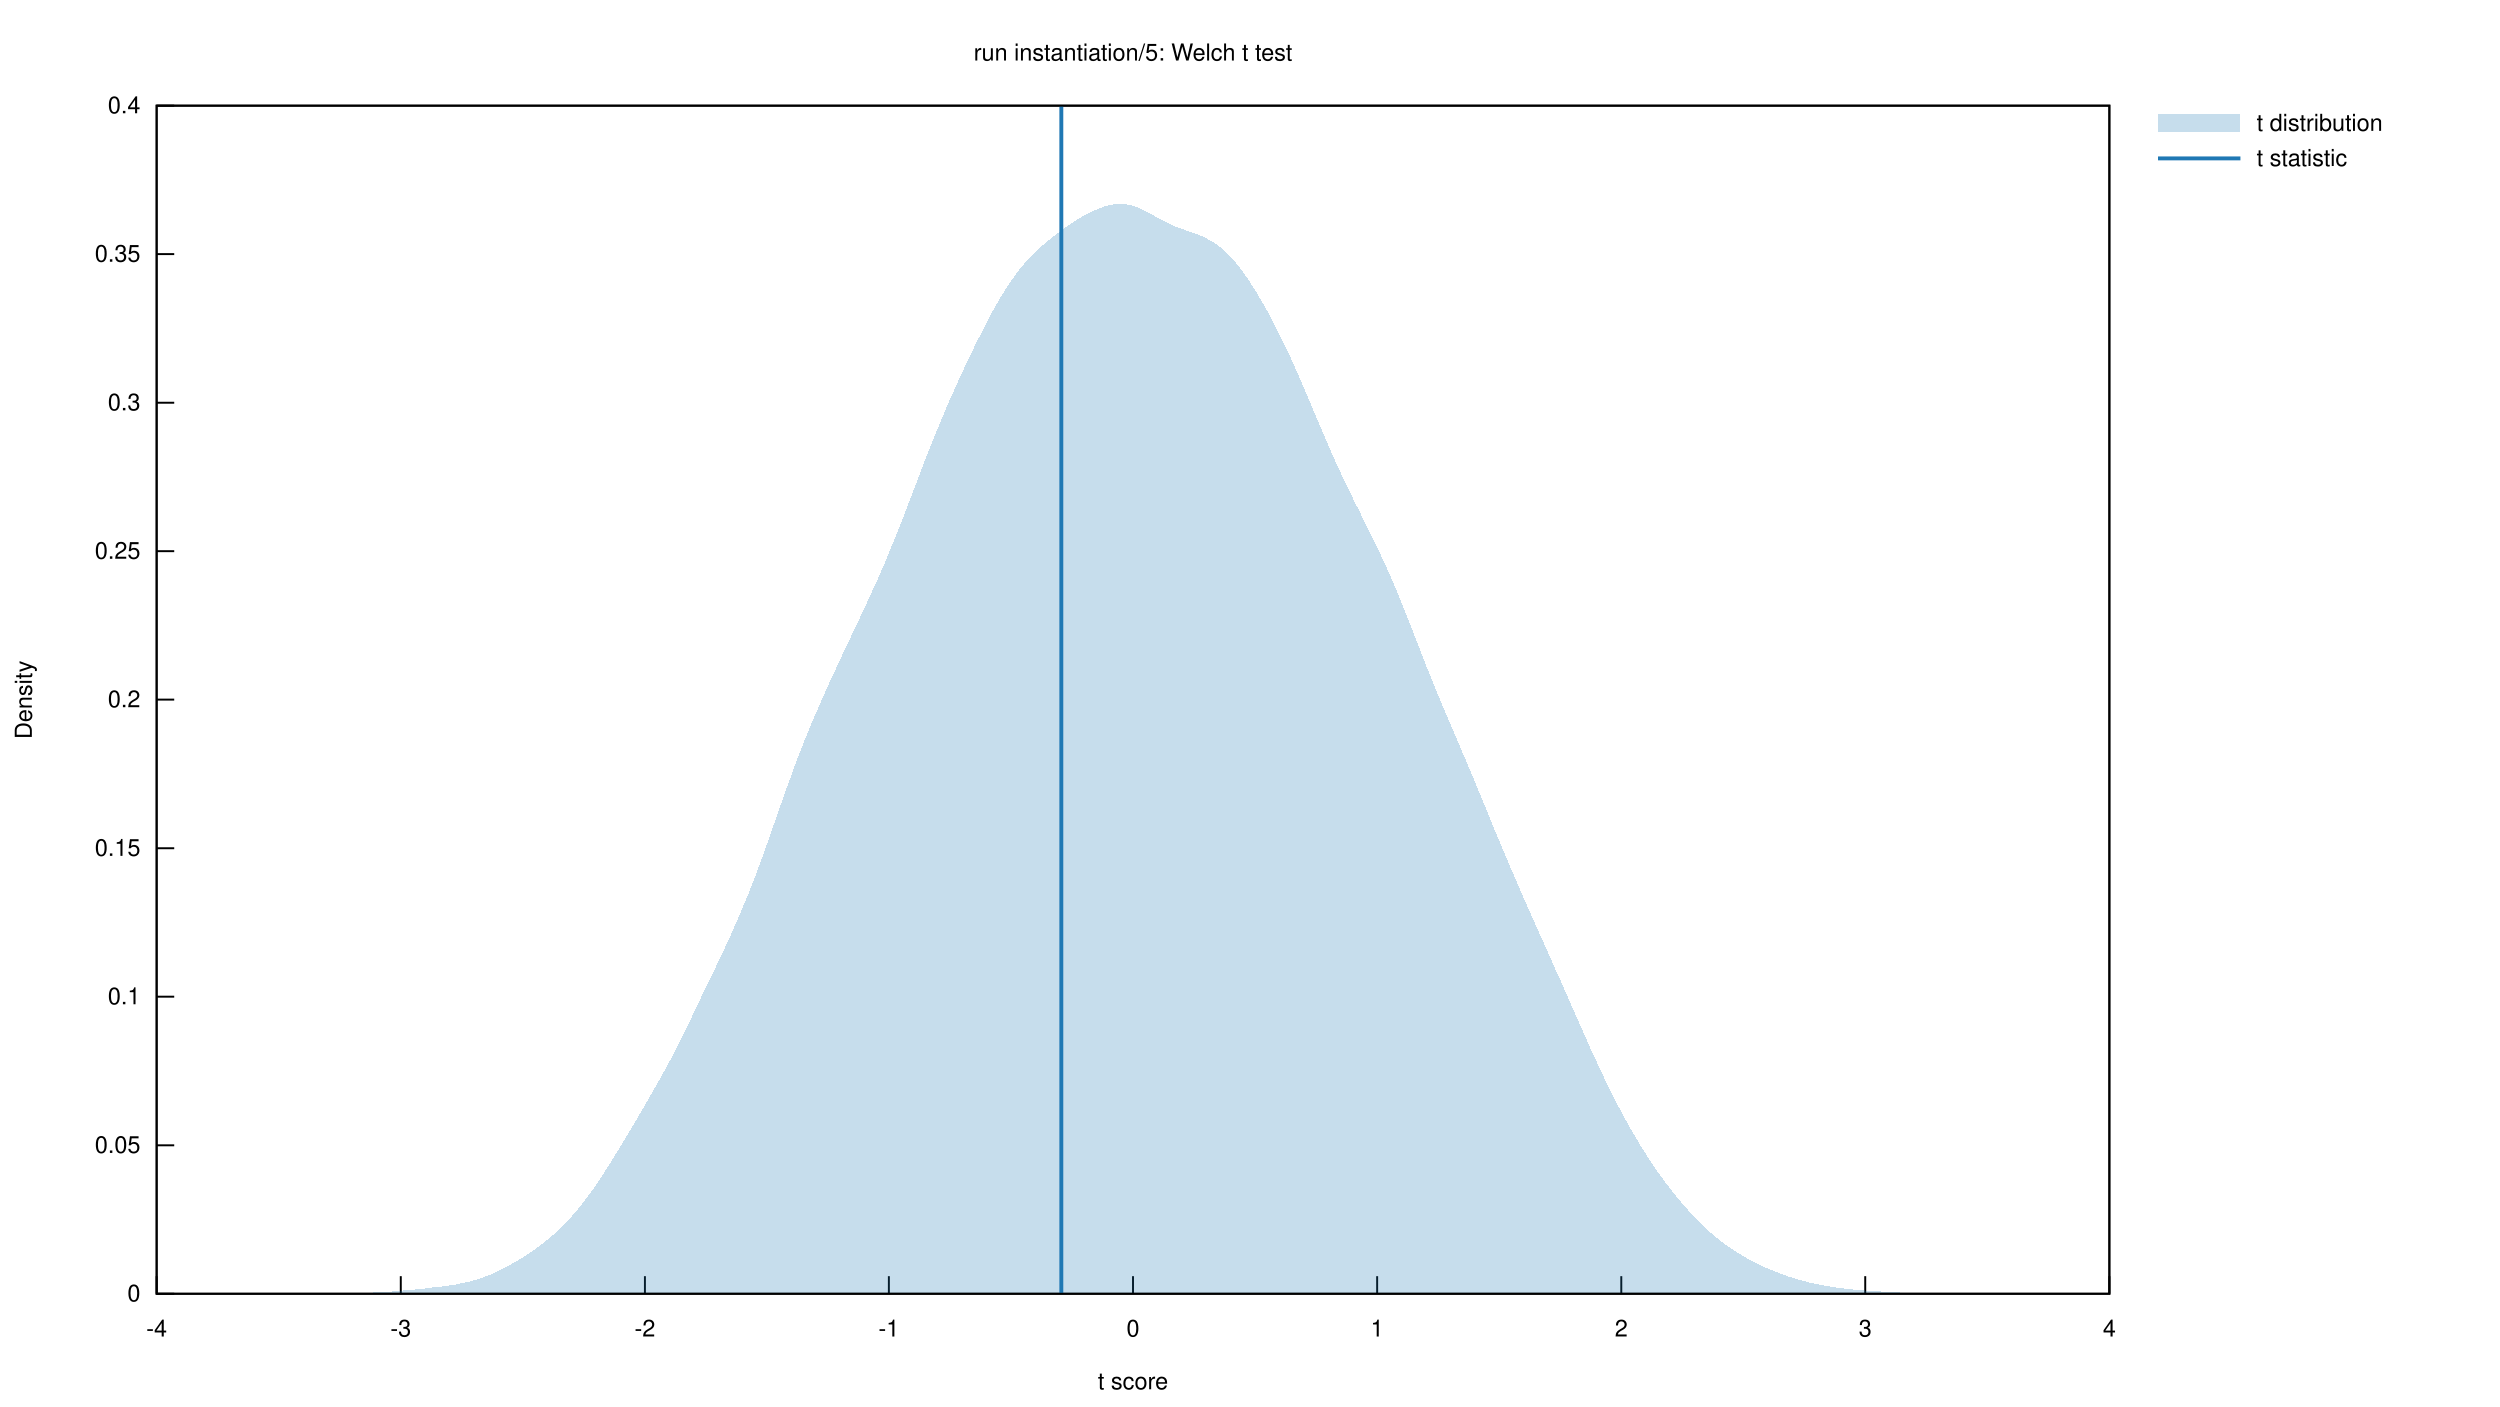
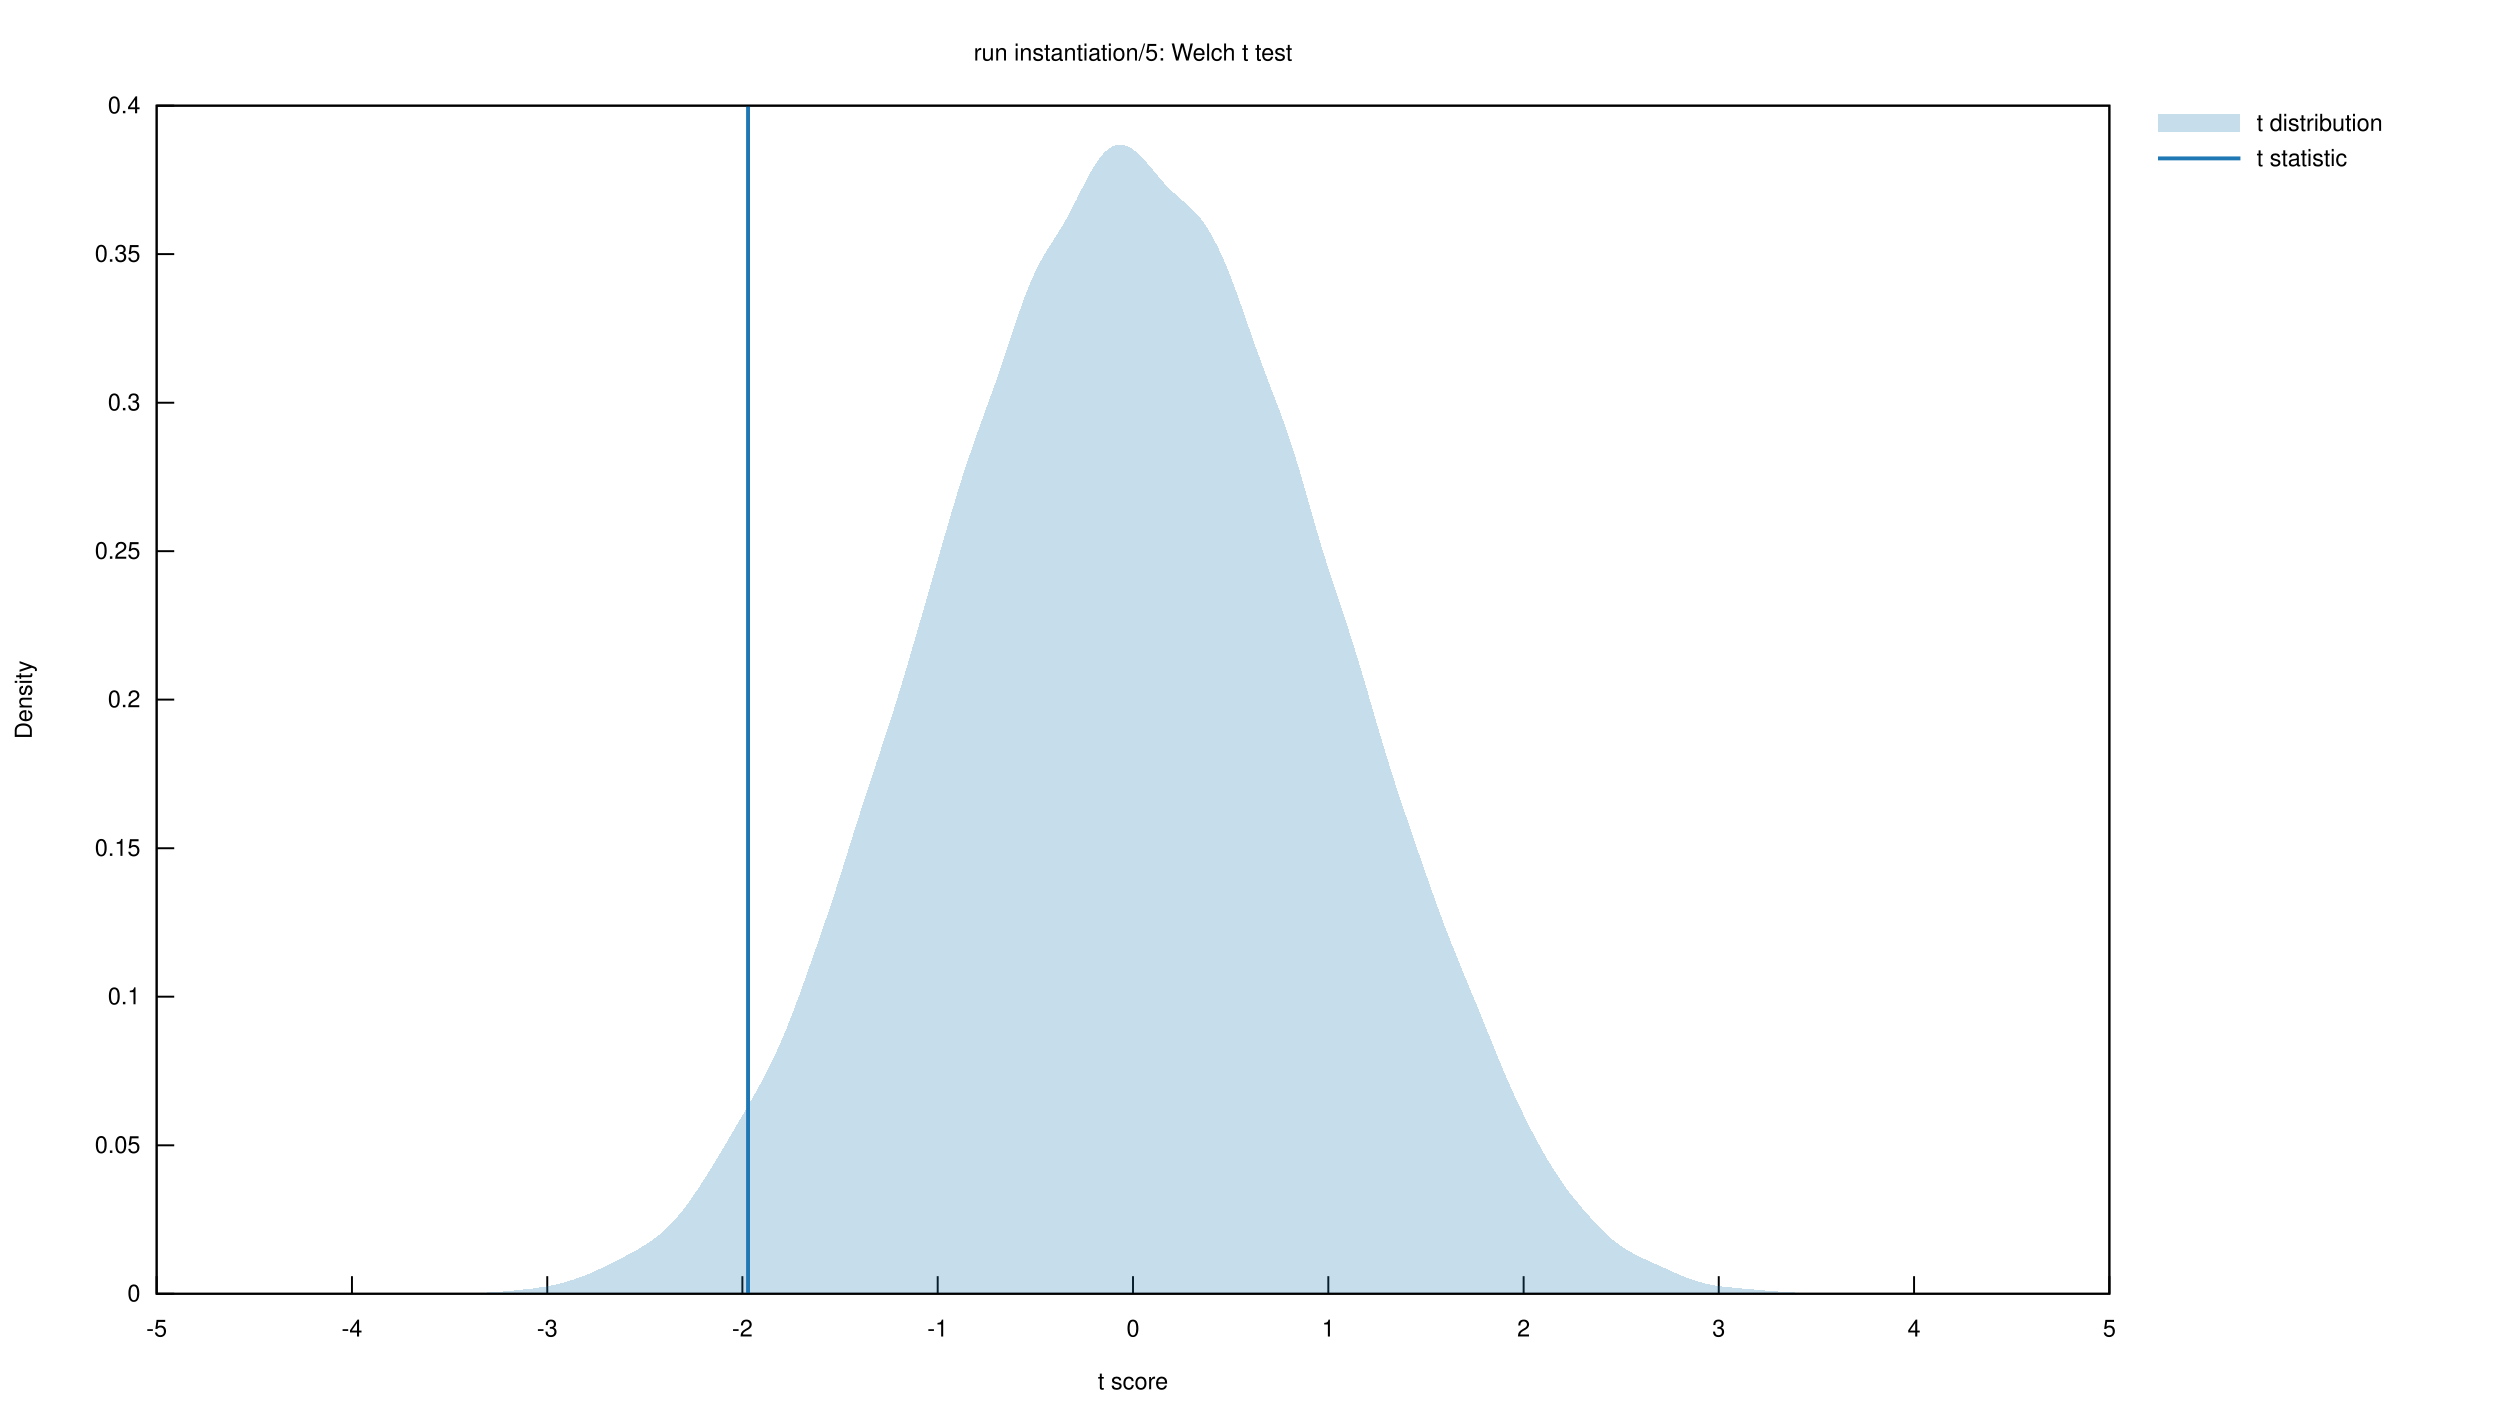
<svg xmlns="http://www.w3.org/2000/svg" xmlns:xlink="http://www.w3.org/1999/xlink" viewBox="0 0 1280 720">
  <g id="gnuplot_canvas">
    <rect x="0" y="0" width="1280" height="720" fill="none" />
    <defs>
      <circle id="gpDot" r="0.5" stroke-width="0.5" stroke="currentColor" />
      <path id="gpPt0" stroke-width="0.222" stroke="currentColor" d="M-1,0 h2 M0,-1 v2" />
      <path id="gpPt1" stroke-width="0.222" stroke="currentColor" d="M-1,-1 L1,1 M1,-1 L-1,1" />
      <path id="gpPt2" stroke-width="0.222" stroke="currentColor" d="M-1,0 L1,0 M0,-1 L0,1 M-1,-1 L1,1 M-1,1 L1,-1" />
      <rect id="gpPt3" stroke-width="0.222" stroke="currentColor" x="-1" y="-1" width="2" height="2" />
      <rect id="gpPt4" stroke-width="0.222" stroke="currentColor" fill="currentColor" x="-1" y="-1" width="2" height="2" />
      <circle id="gpPt5" stroke-width="0.222" stroke="currentColor" cx="0" cy="0" r="1" />
      <use xlink:href="#gpPt5" id="gpPt6" fill="currentColor" stroke="none" />
      <path id="gpPt7" stroke-width="0.222" stroke="currentColor" d="M0,-1.33 L-1.33,0.67 L1.33,0.67 z" />
      <use xlink:href="#gpPt7" id="gpPt8" fill="currentColor" stroke="none" />
      <use xlink:href="#gpPt7" id="gpPt9" stroke="currentColor" transform="rotate(180)" />
      <use xlink:href="#gpPt9" id="gpPt10" fill="currentColor" stroke="none" />
      <use xlink:href="#gpPt3" id="gpPt11" stroke="currentColor" transform="rotate(45)" />
      <use xlink:href="#gpPt11" id="gpPt12" fill="currentColor" stroke="none" />
      <path id="gpPt13" stroke-width="0.222" stroke="currentColor" d="M0,1.330 L1.265,0.411 L0.782,-1.067 L-0.782,-1.076 L-1.265,0.411 z" />
      <use xlink:href="#gpPt13" id="gpPt14" fill="currentColor" stroke="none" />
      <filter id="textbox" filterUnits="objectBoundingBox" x="0" y="0" height="1" width="1">
        <feFlood flood-color="white" flood-opacity="1" result="bgnd" />
        <feComposite in="SourceGraphic" in2="bgnd" operator="atop" />
      </filter>
      <filter id="greybox" filterUnits="objectBoundingBox" x="0" y="0" height="1" width="1">
        <feFlood flood-color="lightgrey" flood-opacity="1" result="grey" />
        <feComposite in="SourceGraphic" in2="grey" operator="atop" />
      </filter>
    </defs>
    <g fill="none" color="white" stroke="currentColor" stroke-width="1.00" stroke-linecap="butt" stroke-linejoin="miter">
</g>
    <g fill="none" color="black" stroke="currentColor" stroke-width="1.00" stroke-linecap="butt" stroke-linejoin="miter">
      <path stroke="black" d="M80.2,662.4 L89.2,662.4  " />
      <g transform="translate(71.9,666.3)" stroke="none" fill="black" font-family="Helvetica" font-size="12.00" text-anchor="end">
        <text>
          <tspan font-family="Helvetica"> 0</tspan>
        </text>
      </g>
    </g>
    <g fill="none" color="black" stroke="currentColor" stroke-width="1.00" stroke-linecap="butt" stroke-linejoin="miter">
      <path stroke="black" d="M80.2,586.4 L89.2,586.4  " />
      <g transform="translate(71.9,590.3)" stroke="none" fill="black" font-family="Helvetica" font-size="12.00" text-anchor="end">
        <text>
          <tspan font-family="Helvetica"> 0.05</tspan>
        </text>
      </g>
    </g>
    <g fill="none" color="black" stroke="currentColor" stroke-width="1.00" stroke-linecap="butt" stroke-linejoin="miter">
      <path stroke="black" d="M80.2,510.3 L89.2,510.3  " />
      <g transform="translate(71.9,514.2)" stroke="none" fill="black" font-family="Helvetica" font-size="12.00" text-anchor="end">
        <text>
          <tspan font-family="Helvetica"> 0.1</tspan>
        </text>
      </g>
    </g>
    <g fill="none" color="black" stroke="currentColor" stroke-width="1.00" stroke-linecap="butt" stroke-linejoin="miter">
      <path stroke="black" d="M80.2,434.3 L89.2,434.3  " />
      <g transform="translate(71.9,438.2)" stroke="none" fill="black" font-family="Helvetica" font-size="12.00" text-anchor="end">
        <text>
          <tspan font-family="Helvetica"> 0.15</tspan>
        </text>
      </g>
    </g>
    <g fill="none" color="black" stroke="currentColor" stroke-width="1.00" stroke-linecap="butt" stroke-linejoin="miter">
      <path stroke="black" d="M80.2,358.2 L89.2,358.2  " />
      <g transform="translate(71.9,362.1)" stroke="none" fill="black" font-family="Helvetica" font-size="12.00" text-anchor="end">
        <text>
          <tspan font-family="Helvetica"> 0.2</tspan>
        </text>
      </g>
    </g>
    <g fill="none" color="black" stroke="currentColor" stroke-width="1.00" stroke-linecap="butt" stroke-linejoin="miter">
      <path stroke="black" d="M80.2,282.2 L89.2,282.2  " />
      <g transform="translate(71.9,286.1)" stroke="none" fill="black" font-family="Helvetica" font-size="12.00" text-anchor="end">
        <text>
          <tspan font-family="Helvetica"> 0.25</tspan>
        </text>
      </g>
    </g>
    <g fill="none" color="black" stroke="currentColor" stroke-width="1.00" stroke-linecap="butt" stroke-linejoin="miter">
      <path stroke="black" d="M80.2,206.2 L89.2,206.2  " />
      <g transform="translate(71.9,210.1)" stroke="none" fill="black" font-family="Helvetica" font-size="12.00" text-anchor="end">
        <text>
          <tspan font-family="Helvetica"> 0.3</tspan>
        </text>
      </g>
    </g>
    <g fill="none" color="black" stroke="currentColor" stroke-width="1.00" stroke-linecap="butt" stroke-linejoin="miter">
      <path stroke="black" d="M80.2,130.1 L89.2,130.1  " />
      <g transform="translate(71.9,134.0)" stroke="none" fill="black" font-family="Helvetica" font-size="12.00" text-anchor="end">
        <text>
          <tspan font-family="Helvetica"> 0.35</tspan>
        </text>
      </g>
    </g>
    <g fill="none" color="black" stroke="currentColor" stroke-width="1.00" stroke-linecap="butt" stroke-linejoin="miter">
      <path stroke="black" d="M80.2,54.1 L89.2,54.1  " />
      <g transform="translate(71.9,58.0)" stroke="none" fill="black" font-family="Helvetica" font-size="12.00" text-anchor="end">
        <text>
          <tspan font-family="Helvetica"> 0.4</tspan>
        </text>
      </g>
    </g>
    <g fill="none" color="black" stroke="currentColor" stroke-width="1.00" stroke-linecap="butt" stroke-linejoin="miter">
      <path stroke="black" d="M80.2,662.4 L80.2,653.4  " />
      <g transform="translate(80.2,684.3)" stroke="none" fill="black" font-family="Helvetica" font-size="12.00" text-anchor="middle">
        <text>
+           <tspan font-family="Helvetica">-5</tspan>
+         </text>
+       </g>
+     </g>
+     <g fill="none" color="black" stroke="currentColor" stroke-width="1.00" stroke-linecap="butt" stroke-linejoin="miter">
+       <path stroke="black" d="M180.2,662.4 L180.2,653.4  " />
+       <g transform="translate(180.2,684.3)" stroke="none" fill="black" font-family="Helvetica" font-size="12.00" text-anchor="middle">
+         <text>
          <tspan font-family="Helvetica">-4</tspan>
        </text>
      </g>
    </g>
    <g fill="none" color="black" stroke="currentColor" stroke-width="1.00" stroke-linecap="butt" stroke-linejoin="miter">
-       <path stroke="black" d="M205.2,662.4 L205.2,653.4  " />
-       <g transform="translate(205.2,684.3)" stroke="none" fill="black" font-family="Helvetica" font-size="12.00" text-anchor="middle">
+       <path stroke="black" d="M280.2,662.4 L280.2,653.4  " />
+       <g transform="translate(280.2,684.3)" stroke="none" fill="black" font-family="Helvetica" font-size="12.00" text-anchor="middle">
        <text>
          <tspan font-family="Helvetica">-3</tspan>
        </text>
      </g>
    </g>
    <g fill="none" color="black" stroke="currentColor" stroke-width="1.00" stroke-linecap="butt" stroke-linejoin="miter">
-       <path stroke="black" d="M330.2,662.4 L330.2,653.4  " />
-       <g transform="translate(330.2,684.3)" stroke="none" fill="black" font-family="Helvetica" font-size="12.00" text-anchor="middle">
+       <path stroke="black" d="M380.1,662.4 L380.1,653.4  " />
+       <g transform="translate(380.1,684.3)" stroke="none" fill="black" font-family="Helvetica" font-size="12.00" text-anchor="middle">
        <text>
          <tspan font-family="Helvetica">-2</tspan>
        </text>
      </g>
    </g>
    <g fill="none" color="black" stroke="currentColor" stroke-width="1.00" stroke-linecap="butt" stroke-linejoin="miter">
-       <path stroke="black" d="M455.1,662.4 L455.1,653.4  " />
-       <g transform="translate(455.1,684.3)" stroke="none" fill="black" font-family="Helvetica" font-size="12.00" text-anchor="middle">
+       <path stroke="black" d="M480.1,662.4 L480.1,653.4  " />
+       <g transform="translate(480.1,684.3)" stroke="none" fill="black" font-family="Helvetica" font-size="12.00" text-anchor="middle">
        <text>
          <tspan font-family="Helvetica">-1</tspan>
        </text>
      </g>
    </g>
    <g fill="none" color="black" stroke="currentColor" stroke-width="1.00" stroke-linecap="butt" stroke-linejoin="miter">
      <path stroke="black" d="M580.1,662.4 L580.1,653.4  " />
      <g transform="translate(580.1,684.3)" stroke="none" fill="black" font-family="Helvetica" font-size="12.00" text-anchor="middle">
        <text>
          <tspan font-family="Helvetica"> 0</tspan>
        </text>
      </g>
    </g>
    <g fill="none" color="black" stroke="currentColor" stroke-width="1.00" stroke-linecap="butt" stroke-linejoin="miter">
-       <path stroke="black" d="M705.1,662.4 L705.1,653.4  " />
-       <g transform="translate(705.1,684.3)" stroke="none" fill="black" font-family="Helvetica" font-size="12.00" text-anchor="middle">
+       <path stroke="black" d="M680.1,662.4 L680.1,653.4  " />
+       <g transform="translate(680.1,684.3)" stroke="none" fill="black" font-family="Helvetica" font-size="12.00" text-anchor="middle">
        <text>
          <tspan font-family="Helvetica"> 1</tspan>
        </text>
      </g>
    </g>
    <g fill="none" color="black" stroke="currentColor" stroke-width="1.00" stroke-linecap="butt" stroke-linejoin="miter">
-       <path stroke="black" d="M830.1,662.4 L830.1,653.4  " />
-       <g transform="translate(830.1,684.3)" stroke="none" fill="black" font-family="Helvetica" font-size="12.00" text-anchor="middle">
+       <path stroke="black" d="M780.1,662.4 L780.1,653.4  " />
+       <g transform="translate(780.1,684.3)" stroke="none" fill="black" font-family="Helvetica" font-size="12.00" text-anchor="middle">
        <text>
          <tspan font-family="Helvetica"> 2</tspan>
        </text>
      </g>
    </g>
    <g fill="none" color="black" stroke="currentColor" stroke-width="1.00" stroke-linecap="butt" stroke-linejoin="miter">
-       <path stroke="black" d="M955.0,662.4 L955.0,653.4  " />
-       <g transform="translate(955.0,684.3)" stroke="none" fill="black" font-family="Helvetica" font-size="12.00" text-anchor="middle">
+       <path stroke="black" d="M880.0,662.4 L880.0,653.4  " />
+       <g transform="translate(880.0,684.3)" stroke="none" fill="black" font-family="Helvetica" font-size="12.00" text-anchor="middle">
        <text>
          <tspan font-family="Helvetica"> 3</tspan>
+         </text>
+       </g>
+     </g>
+     <g fill="none" color="black" stroke="currentColor" stroke-width="1.00" stroke-linecap="butt" stroke-linejoin="miter">
+       <path stroke="black" d="M980.0,662.4 L980.0,653.4  " />
+       <g transform="translate(980.0,684.3)" stroke="none" fill="black" font-family="Helvetica" font-size="12.00" text-anchor="middle">
+         <text>
+           <tspan font-family="Helvetica"> 4</tspan>
        </text>
      </g>
    </g>
    <g fill="none" color="black" stroke="currentColor" stroke-width="1.00" stroke-linecap="butt" stroke-linejoin="miter">
      <path stroke="black" d="M1080.0,662.4 L1080.0,653.4  " />
      <g transform="translate(1080.0,684.3)" stroke="none" fill="black" font-family="Helvetica" font-size="12.00" text-anchor="middle">
        <text>
-           <tspan font-family="Helvetica"> 4</tspan>
+           <tspan font-family="Helvetica"> 5</tspan>
        </text>
      </g>
    </g>
    <g fill="none" color="black" stroke="currentColor" stroke-width="1.00" stroke-linecap="butt" stroke-linejoin="miter">
</g>
    <g fill="none" color="black" stroke="currentColor" stroke-width="1.00" stroke-linecap="butt" stroke-linejoin="miter">
      <path stroke="black" d="M80.2,54.1 L80.2,662.4 L1080.0,662.4 L1080.0,54.1 L80.2,54.1 Z  " />
    </g>
    <g fill="none" color="black" stroke="currentColor" stroke-width="1.00" stroke-linecap="butt" stroke-linejoin="miter">
      <g transform="translate(16.3,358.3) rotate(270)" stroke="none" fill="black" font-family="Helvetica" font-size="12.00" text-anchor="middle">
        <text>
          <tspan font-family="Helvetica">Density</tspan>
        </text>
      </g>
    </g>
    <g fill="none" color="black" stroke="currentColor" stroke-width="1.00" stroke-linecap="butt" stroke-linejoin="miter">
      <g transform="translate(580.1,711.3)" stroke="none" fill="black" font-family="Helvetica" font-size="12.00" text-anchor="middle">
        <text>
          <tspan font-family="Helvetica">t score</tspan>
        </text>
      </g>
    </g>
    <g fill="none" color="black" stroke="currentColor" stroke-width="1.00" stroke-linecap="butt" stroke-linejoin="miter">
      <g transform="translate(580.1,31.0)" stroke="none" fill="black" font-family="Helvetica" font-size="12.00" text-anchor="middle">
        <text>
          <tspan font-family="Helvetica">run instantiation/5: Welch t test</tspan>
        </text>
      </g>
    </g>
    <g id="gnuplot_plot_1">
      <g fill="none" color="black" stroke="currentColor" stroke-width="1.00" stroke-linecap="butt" stroke-linejoin="miter">
        <g transform="translate(1155.4,67.0)" stroke="none" fill="black" font-family="Helvetica" font-size="12.00" text-anchor="start">
          <text>
            <tspan font-family="Helvetica">t distribution</tspan>
          </text>
        </g>
      </g>
      <g fill="none" color="black" stroke="currentColor" stroke-width="1.00" stroke-linecap="butt" stroke-linejoin="miter">
        <g stroke="none" shape-rendering="crispEdges">
          <polygon fill="rgb( 31, 120, 180)" fill-opacity="0.25" points="1104.9,67.6 1147.1,67.6 1147.1,58.6 1104.9,58.6 " />
-           <polygon fill="rgb( 31, 120, 180)" fill-opacity="0.25" points="102.8,662.4 104.8,662.4 106.7,662.4 108.7,662.4 110.6,662.4 112.6,662.4 114.5,662.4 116.4,662.4 118.4,662.4 120.3,662.4 122.3,662.4 124.2,662.4 126.2,662.4 128.1,662.4 130.1,662.4 132.0,662.4 133.9,662.4 135.9,662.3 137.8,662.3 139.8,662.3 141.7,662.3 143.7,662.3 145.6,662.3 147.6,662.3 149.5,662.3 151.4,662.3 153.4,662.3 155.3,662.3 157.3,662.3 159.2,662.3 161.2,662.3 163.1,662.3 165.0,662.3 167.0,662.2 168.9,662.2 170.9,662.2 172.8,662.2 174.8,662.2 176.7,662.1 178.7,662.1 180.6,662.1 182.5,662.0 184.5,662.0 186.4,661.9 188.4,661.9 190.3,661.8 192.3,661.7 194.2,661.6 196.2,661.5 198.1,661.4 200.0,661.3 202.0,661.1 203.9,661.0 205.9,660.8 207.8,660.6 209.8,660.5 211.7,660.3 213.6,660.1 215.6,659.9 217.5,659.7 219.5,659.5 221.4,659.2 223.4,659.0 225.3,658.8 227.3,658.5 229.2,658.3 231.1,658.0 233.1,657.7 235.0,657.3 237.0,656.9 238.9,656.5 240.9,656.0 242.8,655.5 244.8,654.9 246.7,654.3 248.6,653.5 250.6,652.8 252.5,651.9 254.5,651.1 256.4,650.1 258.4,649.1 260.3,648.1 262.2,647.0 264.2,645.9 266.1,644.7 268.1,643.5 270.0,642.3 272.0,641.0 273.9,639.6 275.9,638.2 277.8,636.7 279.7,635.2 281.7,633.6 283.6,631.9 285.6,630.1 287.5,628.2 289.5,626.3 291.4,624.2 293.4,622.0 295.3,619.8 297.2,617.4 299.2,614.9 301.1,612.3 303.1,609.7 305.0,606.9 307.0,604.0 308.9,601.1 310.8,598.0 312.8,595.0 314.7,591.8 316.7,588.6 318.6,585.4 320.6,582.1 322.5,578.9 324.5,575.6 326.4,572.3 328.3,569.0 330.3,565.7 332.2,562.3 334.2,558.9 336.1,555.5 338.1,552.1 340.0,548.5 342.0,545.0 343.9,541.3 345.8,537.5 347.8,533.7 349.7,529.8 351.7,525.9 353.6,521.9 355.6,517.8 357.5,513.8 359.4,509.7 361.4,505.7 363.3,501.6 365.3,497.6 367.2,493.5 369.2,489.4 371.1,485.3 373.1,481.1 375.0,476.8 376.9,472.4 378.9,467.9 380.8,463.3 382.8,458.6 384.7,453.7 386.7,448.6 388.6,443.4 390.6,438.1 392.5,432.7 394.4,427.2 396.4,421.6 398.3,416.1 400.3,410.5 402.2,405.0 404.2,399.6 406.1,394.3 408.0,389.1 410.0,384.0 411.9,379.1 413.9,374.3 415.8,369.6 417.8,365.1 419.7,360.6 421.7,356.2 423.6,351.9 425.5,347.6 427.5,343.4 429.4,339.2 431.4,335.0 433.3,330.9 435.3,326.8 437.2,322.7 439.2,318.6 441.1,314.5 443.0,310.4 445.0,306.2 446.9,301.9 448.9,297.6 450.8,293.2 452.8,288.7 454.7,284.1 456.6,279.4 458.6,274.6 460.5,269.7 462.5,264.7 464.4,259.7 466.4,254.6 468.3,249.5 470.3,244.4 472.2,239.3 474.1,234.3 476.1,229.4 478.0,224.5 480.0,219.7 481.9,215.0 483.9,210.3 485.8,205.8 487.8,201.4 489.7,197.1 491.6,192.8 493.6,188.6 495.5,184.5 497.5,180.4 499.4,176.4 501.4,172.5 503.3,168.7 505.2,164.9 507.2,161.3 509.1,157.7 511.1,154.3 513.0,151.0 515.0,147.9 516.9,144.9 518.9,142.1 520.8,139.4 522.7,137.0 524.7,134.7 526.6,132.5 528.6,130.5 530.5,128.6 532.5,126.8 534.4,125.1 536.4,123.4 538.3,121.9 540.2,120.4 542.2,118.9 544.1,117.4 546.1,116.1 548.0,114.7 550.0,113.4 551.9,112.2 553.8,111.0 555.8,110.0 557.7,108.9 559.7,108.0 561.6,107.2 563.6,106.4 565.5,105.7 567.5,105.2 569.4,104.8 571.3,104.5 573.3,104.4 575.2,104.4 577.2,104.7 579.1,105.1 581.1,105.7 583.0,106.4 584.9,107.3 586.9,108.3 588.8,109.3 590.8,110.4 592.7,111.5 594.7,112.6 596.6,113.6 598.6,114.5 600.5,115.4 602.4,116.2 604.4,116.9 606.3,117.6 608.3,118.3 610.2,119.0 612.2,119.7 614.1,120.4 616.1,121.2 618.0,122.2 619.9,123.3 621.9,124.5 623.8,125.8 625.8,127.4 627.7,129.1 629.7,131.1 631.6,133.2 633.5,135.5 635.5,138.0 637.4,140.7 639.4,143.5 641.3,146.5 643.3,149.6 645.2,152.9 647.2,156.2 649.1,159.7 651.0,163.4 653.0,167.1 654.9,170.9 656.9,174.9 658.8,179.0 660.8,183.1 662.7,187.4 664.7,191.8 666.6,196.3 668.5,200.8 670.5,205.4 672.4,210.0 674.4,214.6 676.3,219.2 678.3,223.7 680.2,228.2 682.1,232.6 684.1,237.0 686.0,241.2 688.0,245.4 689.9,249.5 691.9,253.5 693.8,257.4 695.8,261.3 697.7,265.2 699.6,269.1 701.6,273.0 703.5,276.9 705.5,281.0 707.4,285.1 709.4,289.3 711.3,293.7 713.3,298.1 715.2,302.8 717.1,307.5 719.1,312.3 721.0,317.2 723.0,322.2 724.9,327.2 726.9,332.2 728.8,337.2 730.7,342.1 732.7,347.0 734.6,351.8 736.6,356.5 738.5,361.2 740.5,365.8 742.4,370.3 744.4,374.9 746.3,379.4 748.2,383.9 750.2,388.5 752.1,393.1 754.1,397.7 756.0,402.4 758.0,407.1 759.9,411.8 761.9,416.5 763.8,421.3 765.7,426.0 767.7,430.7 769.6,435.3 771.6,439.9 773.5,444.5 775.5,449.0 777.4,453.5 779.3,458.0 781.3,462.4 783.2,466.8 785.2,471.1 787.1,475.5 789.1,479.9 791.0,484.2 793.0,488.6 794.9,492.9 796.8,497.3 798.8,501.6 800.7,506.0 802.7,510.4 804.6,514.8 806.6,519.3 808.5,523.7 810.5,528.1 812.4,532.4 814.3,536.8 816.3,541.0 818.2,545.2 820.2,549.4 822.1,553.5 824.1,557.4 826.0,561.3 827.9,565.1 829.9,568.8 831.8,572.5 833.8,576.0 835.7,579.4 837.7,582.7 839.6,586.0 841.6,589.1 843.5,592.2 845.4,595.1 847.4,598.0 849.3,600.8 851.3,603.5 853.2,606.1 855.2,608.6 857.1,611.1 859.1,613.5 861.0,615.8 862.9,618.0 864.9,620.2 866.8,622.3 868.8,624.3 870.7,626.3 872.7,628.2 874.6,630.0 876.5,631.7 878.5,633.4 880.4,634.9 882.4,636.4 884.3,637.9 886.3,639.2 888.2,640.5 890.2,641.7 892.1,642.9 894.0,644.0 896.0,645.0 897.9,646.0 899.9,647.0 901.8,648.0 903.8,648.9 905.7,649.7 907.7,650.5 909.6,651.3 911.5,652.1 913.5,652.8 915.4,653.5 917.4,654.1 919.3,654.7 921.3,655.3 923.2,655.8 925.1,656.3 927.1,656.8 929.0,657.2 931.0,657.6 932.9,658.0 934.9,658.3 936.8,658.7 938.8,659.0 940.7,659.3 942.6,659.5 944.6,659.8 946.5,660.0 948.5,660.2 950.4,660.4 952.4,660.6 954.3,660.7 956.3,660.9 958.2,661.0 960.1,661.1 962.1,661.2 964.0,661.3 966.0,661.4 967.9,661.5 969.9,661.6 971.8,661.7 973.7,661.8 975.7,661.8 977.6,661.9 979.6,662.0 981.5,662.0 983.5,662.1 985.4,662.1 987.4,662.2 989.3,662.2 991.2,662.2 993.2,662.3 995.1,662.3 997.1,662.3 999.0,662.3 1001.0,662.3 1002.9,662.4 1004.9,662.4 1006.8,662.4 1008.7,662.4 1010.7,662.4 1012.6,662.4 1014.6,662.4 1016.5,662.4 1018.5,662.4 1020.4,662.4 1022.3,662.4 1024.3,662.4 1026.2,662.3 1028.2,662.3 1030.1,662.3 1032.1,662.3 1034.0,662.3 1036.0,662.3 1037.9,662.3 1039.8,662.3 1041.8,662.4 1043.7,662.4 1045.7,662.4 1047.6,662.4 1049.6,662.4 1051.5,662.4 1053.5,662.4 1055.4,662.4 1057.3,662.4 1059.3,662.4 1061.2,662.4 1063.2,662.4 1065.1,662.4 1067.1,662.4 1069.0,662.4 1070.9,662.4 1072.9,662.4 1072.9,662.4 1070.9,662.4 1069.0,662.4 1067.1,662.4 1065.1,662.4 1063.2,662.4 1061.2,662.4 1059.3,662.4 1057.3,662.4 1055.4,662.4 1053.5,662.4 1051.5,662.4 1049.6,662.4 1047.6,662.4 1045.7,662.4 1043.7,662.4 1041.8,662.4 1039.8,662.4 1037.9,662.4 1036.0,662.4 1034.0,662.4 1032.1,662.4 1030.1,662.4 1028.2,662.4 1026.2,662.4 1024.3,662.4 1022.3,662.4 1020.4,662.4 1018.5,662.4 1016.5,662.4 1014.6,662.4 1012.6,662.4 1010.7,662.4 1008.7,662.4 1006.8,662.4 1004.9,662.4 1002.9,662.4 1001.0,662.4 999.0,662.4 997.1,662.4 995.1,662.4 993.2,662.4 991.2,662.4 989.3,662.4 987.4,662.4 985.4,662.4 983.5,662.4 981.5,662.4 979.6,662.4 977.6,662.4 975.7,662.4 973.7,662.4 971.8,662.4 969.9,662.4 967.9,662.4 966.0,662.4 964.0,662.4 962.1,662.4 960.1,662.4 958.2,662.4 956.3,662.4 954.3,662.4 952.4,662.4 950.4,662.4 948.5,662.4 946.5,662.4 944.6,662.4 942.6,662.4 940.7,662.4 938.8,662.4 936.8,662.4 934.9,662.4 932.9,662.4 931.0,662.4 929.0,662.4 927.1,662.4 925.1,662.4 923.2,662.4 921.3,662.4 919.3,662.4 917.4,662.4 915.4,662.4 913.5,662.4 911.5,662.4 909.6,662.4 907.7,662.4 905.7,662.4 903.8,662.4 901.8,662.4 899.9,662.4 897.9,662.4 896.0,662.4 894.0,662.4 892.1,662.4 890.2,662.4 888.2,662.4 886.3,662.4 884.3,662.4 882.4,662.4 880.4,662.4 878.5,662.4 876.5,662.4 874.6,662.4 872.7,662.4 870.7,662.4 868.8,662.4 866.8,662.4 864.9,662.4 862.9,662.4 861.0,662.4 859.1,662.4 857.1,662.4 855.2,662.4 853.2,662.4 851.3,662.4 849.3,662.4 847.4,662.4 845.4,662.4 843.5,662.4 841.6,662.4 839.6,662.4 837.7,662.4 835.7,662.4 833.8,662.4 831.8,662.4 829.9,662.4 827.9,662.4 826.0,662.4 824.1,662.4 822.1,662.4 820.2,662.4 818.2,662.4 816.3,662.4 814.3,662.4 812.4,662.4 810.5,662.4 808.5,662.4 806.6,662.4 804.6,662.4 802.7,662.4 800.7,662.4 798.8,662.4 796.8,662.4 794.9,662.4 793.0,662.4 791.0,662.4 789.1,662.4 787.1,662.4 785.2,662.4 783.2,662.4 781.3,662.4 779.3,662.4 777.4,662.4 775.5,662.4 773.5,662.4 771.6,662.4 769.6,662.4 767.7,662.4 765.7,662.4 763.8,662.4 761.9,662.4 759.9,662.4 758.0,662.4 756.0,662.4 754.1,662.4 752.1,662.4 750.2,662.4 748.2,662.4 746.3,662.4 744.4,662.4 742.4,662.4 740.5,662.4 738.5,662.4 736.6,662.4 734.6,662.4 732.7,662.4 730.7,662.4 728.8,662.4 726.9,662.4 724.9,662.4 723.0,662.4 721.0,662.4 719.1,662.4 717.1,662.4 715.2,662.4 713.3,662.4 711.3,662.4 709.4,662.4 707.4,662.4 705.5,662.4 703.5,662.4 701.6,662.4 699.6,662.4 697.7,662.4 695.8,662.4 693.8,662.4 691.9,662.4 689.9,662.4 688.0,662.4 686.0,662.4 684.1,662.4 682.1,662.4 680.2,662.4 678.3,662.4 676.3,662.4 674.4,662.4 672.4,662.4 670.5,662.4 668.5,662.4 666.6,662.4 664.7,662.4 662.7,662.4 660.8,662.4 658.8,662.4 656.9,662.4 654.9,662.4 653.0,662.4 651.0,662.4 649.1,662.4 647.2,662.4 645.2,662.4 643.3,662.4 641.3,662.4 639.4,662.4 637.4,662.4 635.5,662.4 633.5,662.4 631.6,662.4 629.7,662.4 627.7,662.4 625.8,662.4 623.8,662.4 621.9,662.4 619.9,662.4 618.0,662.4 616.1,662.4 614.1,662.4 612.2,662.4 610.2,662.4 608.3,662.4 606.3,662.4 604.4,662.4 602.4,662.4 600.5,662.4 598.6,662.4 596.6,662.4 594.7,662.4 592.7,662.4 590.8,662.4 588.8,662.4 586.9,662.4 584.9,662.4 583.0,662.4 581.1,662.4 579.1,662.4 577.2,662.4 575.2,662.4 573.3,662.4 571.3,662.4 569.4,662.4 567.5,662.4 565.5,662.4 563.6,662.4 561.6,662.4 559.7,662.4 557.7,662.4 555.8,662.4 553.8,662.4 551.9,662.4 550.0,662.4 548.0,662.4 546.1,662.4 544.1,662.4 542.2,662.4 540.2,662.4 538.3,662.4 536.4,662.4 534.4,662.4 532.5,662.4 530.5,662.4 528.6,662.4 526.6,662.4 524.7,662.4 522.7,662.4 520.8,662.4 518.9,662.4 516.9,662.4 515.0,662.4 513.0,662.4 511.1,662.4 509.1,662.4 507.2,662.4 505.2,662.4 503.3,662.4 501.4,662.4 499.4,662.4 497.5,662.4 495.5,662.4 493.6,662.4 491.6,662.4 489.7,662.4 487.8,662.4 485.8,662.4 483.9,662.4 481.9,662.4 480.0,662.4 478.0,662.4 476.1,662.4 474.1,662.4 472.2,662.4 470.3,662.4 468.3,662.4 466.4,662.4 464.4,662.4 462.5,662.4 460.5,662.4 458.6,662.4 456.6,662.4 454.7,662.4 452.8,662.4 450.8,662.4 448.9,662.4 446.9,662.4 445.0,662.4 443.0,662.4 441.1,662.4 439.2,662.4 437.2,662.4 435.3,662.4 433.3,662.4 431.4,662.4 429.4,662.4 427.5,662.4 425.5,662.4 423.6,662.4 421.7,662.4 419.7,662.4 417.8,662.4 415.8,662.4 413.9,662.4 411.9,662.4 410.0,662.4 408.0,662.4 406.1,662.4 404.2,662.4 402.2,662.4 400.3,662.4 398.3,662.4 396.4,662.4 394.4,662.4 392.5,662.4 390.6,662.4 388.6,662.4 386.7,662.4 384.7,662.4 382.8,662.4 380.8,662.4 378.9,662.4 376.9,662.4 375.0,662.4 373.1,662.4 371.1,662.4 369.2,662.4 367.2,662.4 365.3,662.4 363.3,662.4 361.4,662.4 359.4,662.4 357.5,662.4 355.6,662.4 353.6,662.4 351.7,662.4 349.7,662.4 347.8,662.4 345.8,662.4 343.9,662.4 342.0,662.4 340.0,662.4 338.1,662.4 336.1,662.4 334.2,662.4 332.2,662.4 330.3,662.4 328.3,662.4 326.4,662.4 324.5,662.4 322.5,662.4 320.6,662.4 318.6,662.4 316.7,662.4 314.7,662.4 312.8,662.4 310.8,662.4 308.9,662.4 307.0,662.4 305.0,662.4 303.1,662.4 301.1,662.4 299.2,662.4 297.2,662.4 295.3,662.4 293.4,662.4 291.4,662.4 289.5,662.4 287.5,662.4 285.6,662.4 283.6,662.4 281.7,662.4 279.7,662.4 277.8,662.4 275.9,662.4 273.9,662.4 272.0,662.4 270.0,662.4 268.1,662.4 266.1,662.4 264.2,662.4 262.2,662.4 260.3,662.4 258.4,662.4 256.4,662.4 254.5,662.4 252.5,662.4 250.6,662.4 248.6,662.4 246.7,662.4 244.8,662.4 242.8,662.4 240.9,662.4 238.9,662.4 237.0,662.4 235.0,662.4 233.1,662.4 231.1,662.4 229.2,662.4 227.3,662.4 225.3,662.4 223.4,662.4 221.4,662.4 219.5,662.4 217.5,662.4 215.6,662.4 213.6,662.4 211.7,662.4 209.8,662.4 207.8,662.4 205.9,662.4 203.9,662.4 202.0,662.4 200.0,662.4 198.1,662.4 196.2,662.4 194.2,662.4 192.3,662.4 190.3,662.4 188.4,662.4 186.4,662.4 184.5,662.4 182.5,662.4 180.6,662.4 178.7,662.4 176.7,662.4 174.8,662.4 172.8,662.4 170.9,662.4 168.9,662.4 167.0,662.4 165.0,662.4 163.1,662.4 161.2,662.4 159.2,662.4 157.3,662.4 155.3,662.4 153.4,662.4 151.4,662.4 149.5,662.4 147.6,662.4 145.6,662.4 143.7,662.4 141.7,662.4 139.8,662.4 137.8,662.4 135.9,662.4 133.9,662.4 132.0,662.4 130.1,662.4 128.1,662.4 126.2,662.4 124.2,662.4 122.3,662.4 120.3,662.4 118.4,662.4 116.4,662.4 114.5,662.4 112.6,662.4 110.6,662.4 108.7,662.4 106.7,662.4 104.8,662.4 102.8,662.4 " />
+           <polygon fill="rgb( 31, 120, 180)" fill-opacity="0.25" points="171.2,662.4 172.8,662.4 174.5,662.4 176.1,662.4 177.8,662.4 179.4,662.4 181.1,662.4 182.7,662.4 184.4,662.4 186.0,662.4 187.7,662.4 189.3,662.4 191.0,662.4 192.6,662.4 194.3,662.4 195.9,662.3 197.6,662.3 199.3,662.3 200.9,662.3 202.6,662.3 204.2,662.3 205.9,662.3 207.5,662.3 209.2,662.3 210.8,662.3 212.5,662.3 214.1,662.3 215.8,662.2 217.4,662.2 219.1,662.2 220.7,662.2 222.4,662.2 224.0,662.2 225.7,662.2 227.3,662.2 229.0,662.1 230.6,662.1 232.3,662.1 233.9,662.1 235.6,662.1 237.3,662.1 238.9,662.1 240.6,662.0 242.2,662.0 243.9,662.0 245.5,661.9 247.2,661.9 248.8,661.8 250.5,661.7 252.1,661.6 253.8,661.5 255.4,661.4 257.1,661.3 258.7,661.1 260.4,661.0 262.0,660.8 263.7,660.7 265.3,660.5 267.0,660.3 268.6,660.1 270.3,660.0 271.9,659.8 273.6,659.6 275.3,659.3 276.9,659.1 278.6,658.8 280.2,658.6 281.9,658.2 283.5,657.9 285.2,657.5 286.8,657.1 288.5,656.7 290.1,656.2 291.8,655.7 293.4,655.2 295.1,654.6 296.7,654.0 298.4,653.4 300.0,652.8 301.7,652.1 303.3,651.4 305.0,650.6 306.6,649.9 308.3,649.1 310.0,648.3 311.6,647.5 313.3,646.7 314.9,645.8 316.6,645.0 318.2,644.1 319.9,643.3 321.5,642.4 323.2,641.5 324.8,640.6 326.5,639.7 328.1,638.7 329.8,637.7 331.4,636.7 333.1,635.5 334.7,634.4 336.4,633.1 338.0,631.8 339.7,630.3 341.3,628.8 343.0,627.2 344.6,625.4 346.3,623.6 348.0,621.6 349.6,619.6 351.3,617.4 352.9,615.2 354.6,612.8 356.2,610.4 357.9,608.0 359.5,605.4 361.2,602.8 362.8,600.2 364.5,597.5 366.1,594.8 367.8,592.1 369.4,589.3 371.1,586.5 372.7,583.7 374.4,580.9 376.0,578.1 377.7,575.2 379.3,572.4 381.0,569.6 382.6,566.7 384.3,563.8 386.0,560.9 387.6,558.0 389.3,555.0 390.9,551.9 392.6,548.7 394.2,545.5 395.9,542.1 397.5,538.6 399.2,534.9 400.8,531.0 402.5,527.1 404.1,522.9 405.8,518.7 407.4,514.3 409.1,509.9 410.7,505.3 412.4,500.7 414.0,496.1 415.7,491.4 417.3,486.7 419.0,482.0 420.6,477.2 422.3,472.3 424.0,467.5 425.6,462.5 427.3,457.5 428.9,452.3 430.6,447.2 432.2,441.9 433.9,436.7 435.5,431.4 437.2,426.1 438.8,420.9 440.5,415.7 442.1,410.6 443.8,405.5 445.4,400.5 447.1,395.5 448.7,390.6 450.4,385.6 452.0,380.6 453.7,375.6 455.3,370.5 457.0,365.3 458.7,360.0 460.3,354.6 462.0,349.2 463.6,343.7 465.3,338.1 466.9,332.5 468.6,326.8 470.2,321.1 471.9,315.4 473.5,309.7 475.2,303.9 476.8,298.2 478.5,292.4 480.1,286.7 481.8,280.9 483.4,275.2 485.1,269.5 486.7,263.9 488.4,258.4 490.0,252.9 491.7,247.6 493.3,242.3 495.0,237.2 496.7,232.3 498.3,227.5 500.0,222.8 501.6,218.2 503.3,213.6 504.9,209.1 506.6,204.5 508.2,200.0 509.9,195.3 511.5,190.6 513.2,185.7 514.8,180.8 516.5,175.8 518.1,170.8 519.8,165.9 521.4,161.0 523.1,156.3 524.7,151.8 526.4,147.5 528.0,143.5 529.7,139.9 531.3,136.5 533.0,133.3 534.7,130.4 536.3,127.7 538.0,125.1 539.6,122.5 541.3,119.9 542.9,117.3 544.6,114.5 546.2,111.6 547.9,108.6 549.5,105.4 551.2,102.1 552.8,98.8 554.5,95.5 556.1,92.3 557.8,89.2 559.4,86.3 561.1,83.7 562.7,81.3 564.4,79.2 566.0,77.5 567.7,76.1 569.3,75.1 571.0,74.4 572.7,74.1 574.3,74.1 576.0,74.4 577.6,75.0 579.3,76.0 580.9,77.1 582.6,78.5 584.2,80.1 585.9,81.8 587.5,83.7 589.2,85.7 590.8,87.6 592.5,89.6 594.1,91.6 595.8,93.5 597.4,95.2 599.1,96.9 600.7,98.5 602.4,100.0 604.0,101.5 605.7,102.9 607.4,104.3 609.0,105.8 610.7,107.4 612.3,109.1 614.0,111.0 615.6,113.1 617.3,115.4 618.9,118.0 620.6,120.8 622.2,123.9 623.9,127.2 625.5,130.7 627.2,134.5 628.8,138.5 630.5,142.7 632.1,147.1 633.8,151.6 635.4,156.2 637.1,160.9 638.7,165.7 640.4,170.4 642.0,175.2 643.7,179.8 645.4,184.4 647.0,188.9 648.7,193.3 650.3,197.7 652.0,202.0 653.6,206.3 655.3,210.6 656.9,215.1 658.6,219.7 660.2,224.6 661.9,229.6 663.5,234.9 665.2,240.3 666.8,246.0 668.5,251.7 670.1,257.5 671.8,263.3 673.4,269.0 675.1,274.7 676.7,280.2 678.4,285.6 680.0,290.8 681.7,296.0 683.4,301.0 685.0,305.9 686.7,310.9 688.3,315.8 690.0,320.9 691.6,326.0 693.3,331.2 694.9,336.5 696.6,342.0 698.2,347.5 699.9,353.1 701.5,358.8 703.2,364.5 704.8,370.1 706.5,375.7 708.1,381.3 709.8,386.7 711.4,392.0 713.1,397.2 714.7,402.4 716.4,407.4 718.0,412.4 719.7,417.3 721.4,422.1 723.0,427.0 724.7,431.8 726.3,436.6 728.0,441.4 729.6,446.1 731.3,450.9 732.9,455.6 734.6,460.2 736.2,464.8 737.9,469.3 739.5,473.7 741.2,478.0 742.8,482.2 744.5,486.3 746.1,490.4 747.8,494.5 749.4,498.5 751.1,502.5 752.7,506.5 754.4,510.5 756.1,514.5 757.7,518.6 759.4,522.7 761.0,526.7 762.7,530.8 764.3,534.9 766.0,538.9 767.6,542.9 769.3,546.9 770.9,550.8 772.6,554.6 774.2,558.3 775.9,561.9 777.5,565.5 779.2,568.9 780.8,572.3 782.5,575.6 784.1,578.8 785.8,581.9 787.4,585.0 789.1,588.0 790.7,590.9 792.4,593.8 794.1,596.5 795.7,599.2 797.4,601.7 799.0,604.2 800.7,606.6 802.3,608.9 804.0,611.1 805.6,613.2 807.3,615.2 808.9,617.2 810.6,619.2 812.2,621.1 813.9,622.9 815.5,624.8 817.2,626.5 818.8,628.2 820.5,629.9 822.1,631.5 823.8,633.0 825.4,634.5 827.1,635.8 828.7,637.1 830.4,638.2 832.1,639.3 833.7,640.4 835.4,641.3 837.0,642.2 838.7,643.1 840.3,643.9 842.0,644.6 843.6,645.4 845.3,646.1 846.9,646.9 848.6,647.6 850.2,648.3 851.9,649.1 853.5,649.8 855.2,650.6 856.8,651.3 858.5,652.0 860.1,652.8 861.8,653.4 863.4,654.1 865.1,654.7 866.8,655.3 868.4,655.8 870.1,656.3 871.7,656.8 873.4,657.2 875.0,657.6 876.7,657.9 878.3,658.2 880.0,658.5 881.6,658.7 883.3,658.9 884.9,659.1 886.6,659.2 888.2,659.4 889.9,659.5 891.5,659.7 893.2,659.8 894.8,659.9 896.5,660.1 898.1,660.2 899.8,660.4 901.4,660.5 903.1,660.7 904.8,660.8 906.4,661.0 908.1,661.1 909.7,661.2 911.4,661.3 913.0,661.5 914.7,661.6 916.3,661.6 918.0,661.7 919.6,661.8 921.3,661.8 922.9,661.9 924.6,661.9 926.2,662.0 927.9,662.0 929.5,662.0 931.2,662.1 932.8,662.1 934.5,662.1 936.1,662.1 937.8,662.1 939.4,662.1 941.1,662.1 942.8,662.2 944.4,662.2 946.1,662.2 947.7,662.2 949.4,662.2 951.0,662.2 952.7,662.2 954.3,662.2 956.0,662.3 957.6,662.3 959.3,662.3 960.9,662.3 962.6,662.3 964.2,662.3 965.9,662.3 967.5,662.3 969.2,662.3 970.8,662.3 972.5,662.4 974.1,662.4 975.8,662.4 977.4,662.4 979.1,662.4 980.8,662.4 982.4,662.4 984.1,662.4 985.7,662.4 987.4,662.4 989.0,662.4 990.7,662.4 992.3,662.4 994.0,662.4 995.6,662.4 995.6,662.4 994.0,662.4 992.3,662.4 990.7,662.4 989.0,662.4 987.4,662.4 985.7,662.4 984.1,662.4 982.4,662.4 980.8,662.4 979.1,662.4 977.4,662.4 975.8,662.4 974.1,662.4 972.5,662.4 970.8,662.4 969.2,662.4 967.5,662.4 965.9,662.4 964.2,662.4 962.6,662.4 960.9,662.4 959.3,662.4 957.6,662.4 956.0,662.4 954.3,662.4 952.7,662.4 951.0,662.4 949.4,662.4 947.7,662.4 946.1,662.4 944.4,662.4 942.8,662.4 941.1,662.4 939.4,662.4 937.8,662.4 936.1,662.4 934.5,662.4 932.8,662.4 931.2,662.4 929.5,662.4 927.9,662.4 926.2,662.4 924.6,662.4 922.9,662.4 921.3,662.4 919.6,662.4 918.0,662.4 916.3,662.4 914.7,662.4 913.0,662.4 911.4,662.4 909.7,662.4 908.1,662.4 906.4,662.4 904.8,662.4 903.1,662.4 901.4,662.4 899.8,662.4 898.1,662.4 896.5,662.4 894.8,662.4 893.2,662.4 891.5,662.4 889.9,662.4 888.2,662.4 886.6,662.4 884.9,662.4 883.3,662.4 881.6,662.4 880.0,662.4 878.3,662.4 876.7,662.4 875.0,662.4 873.4,662.4 871.7,662.4 870.1,662.4 868.4,662.4 866.8,662.4 865.1,662.4 863.4,662.4 861.8,662.4 860.1,662.4 858.5,662.4 856.8,662.4 855.2,662.4 853.5,662.4 851.9,662.4 850.2,662.4 848.6,662.4 846.9,662.4 845.3,662.4 843.6,662.4 842.0,662.4 840.3,662.4 838.7,662.4 837.0,662.4 835.4,662.4 833.7,662.4 832.1,662.4 830.4,662.4 828.7,662.4 827.1,662.4 825.4,662.4 823.8,662.4 822.1,662.4 820.5,662.4 818.8,662.4 817.2,662.4 815.5,662.4 813.9,662.4 812.2,662.4 810.6,662.4 808.9,662.4 807.3,662.4 805.6,662.4 804.0,662.4 802.3,662.4 800.7,662.4 799.0,662.4 797.4,662.4 795.7,662.4 794.1,662.4 792.4,662.4 790.7,662.4 789.1,662.4 787.4,662.4 785.8,662.4 784.1,662.4 782.5,662.4 780.8,662.4 779.2,662.4 777.5,662.4 775.9,662.4 774.2,662.4 772.6,662.4 770.9,662.4 769.3,662.4 767.6,662.4 766.0,662.4 764.3,662.4 762.7,662.4 761.0,662.4 759.4,662.4 757.7,662.4 756.1,662.4 754.4,662.4 752.7,662.4 751.1,662.4 749.4,662.4 747.8,662.4 746.1,662.4 744.5,662.4 742.8,662.4 741.2,662.4 739.5,662.4 737.9,662.4 736.2,662.4 734.6,662.4 732.9,662.4 731.3,662.4 729.6,662.4 728.0,662.4 726.3,662.4 724.7,662.4 723.0,662.4 721.4,662.4 719.7,662.4 718.0,662.4 716.4,662.4 714.7,662.4 713.1,662.4 711.4,662.4 709.8,662.4 708.1,662.4 706.5,662.4 704.8,662.4 703.2,662.4 701.5,662.4 699.9,662.4 698.2,662.4 696.6,662.4 694.9,662.4 693.3,662.4 691.6,662.4 690.0,662.4 688.3,662.4 686.7,662.4 685.0,662.4 683.4,662.4 681.7,662.4 680.0,662.4 678.4,662.4 676.7,662.4 675.1,662.4 673.4,662.4 671.8,662.4 670.1,662.4 668.5,662.4 666.8,662.4 665.2,662.4 663.5,662.4 661.9,662.4 660.2,662.4 658.6,662.4 656.9,662.4 655.3,662.4 653.6,662.4 652.0,662.4 650.3,662.4 648.7,662.4 647.0,662.4 645.4,662.4 643.7,662.4 642.0,662.4 640.4,662.4 638.7,662.4 637.1,662.4 635.4,662.4 633.8,662.4 632.1,662.4 630.5,662.4 628.8,662.4 627.2,662.4 625.5,662.4 623.9,662.4 622.2,662.4 620.6,662.4 618.9,662.4 617.3,662.4 615.6,662.4 614.0,662.4 612.3,662.4 610.7,662.4 609.0,662.4 607.4,662.4 605.7,662.4 604.0,662.4 602.4,662.4 600.7,662.4 599.1,662.4 597.4,662.4 595.8,662.4 594.1,662.4 592.5,662.4 590.8,662.4 589.2,662.4 587.5,662.4 585.9,662.4 584.2,662.4 582.6,662.4 580.9,662.4 579.3,662.4 577.6,662.4 576.0,662.4 574.3,662.4 572.7,662.4 571.0,662.4 569.3,662.4 567.7,662.4 566.0,662.4 564.4,662.4 562.7,662.4 561.1,662.4 559.4,662.4 557.8,662.4 556.1,662.4 554.5,662.4 552.8,662.4 551.2,662.4 549.5,662.4 547.9,662.4 546.2,662.4 544.6,662.4 542.9,662.4 541.3,662.4 539.6,662.4 538.0,662.4 536.3,662.4 534.7,662.4 533.0,662.4 531.3,662.4 529.7,662.4 528.0,662.4 526.4,662.4 524.7,662.4 523.1,662.4 521.4,662.4 519.8,662.4 518.1,662.4 516.5,662.4 514.8,662.4 513.2,662.4 511.5,662.4 509.9,662.4 508.2,662.4 506.6,662.4 504.9,662.4 503.3,662.4 501.6,662.4 500.0,662.4 498.3,662.4 496.7,662.4 495.0,662.4 493.3,662.4 491.7,662.4 490.0,662.4 488.4,662.4 486.7,662.4 485.1,662.4 483.4,662.4 481.8,662.4 480.1,662.4 478.5,662.4 476.8,662.4 475.2,662.4 473.5,662.4 471.9,662.4 470.2,662.4 468.6,662.4 466.9,662.4 465.3,662.4 463.6,662.4 462.0,662.4 460.3,662.4 458.7,662.4 457.0,662.4 455.3,662.4 453.7,662.4 452.0,662.4 450.4,662.4 448.7,662.4 447.1,662.4 445.4,662.4 443.8,662.4 442.1,662.4 440.5,662.4 438.8,662.4 437.2,662.4 435.5,662.4 433.9,662.4 432.2,662.4 430.6,662.4 428.9,662.4 427.3,662.4 425.6,662.4 424.0,662.4 422.3,662.4 420.6,662.4 419.0,662.4 417.3,662.4 415.7,662.4 414.0,662.4 412.4,662.4 410.7,662.4 409.1,662.4 407.4,662.4 405.8,662.4 404.1,662.4 402.5,662.4 400.8,662.4 399.2,662.4 397.5,662.4 395.9,662.4 394.2,662.4 392.6,662.4 390.9,662.4 389.3,662.4 387.6,662.4 386.0,662.4 384.3,662.4 382.6,662.4 381.0,662.4 379.3,662.4 377.7,662.4 376.0,662.4 374.4,662.4 372.7,662.4 371.1,662.4 369.4,662.4 367.8,662.4 366.1,662.4 364.5,662.4 362.8,662.4 361.2,662.4 359.5,662.4 357.9,662.4 356.2,662.4 354.6,662.4 352.9,662.4 351.3,662.4 349.6,662.4 348.0,662.4 346.3,662.4 344.6,662.4 343.0,662.4 341.3,662.4 339.7,662.4 338.0,662.4 336.4,662.4 334.7,662.4 333.1,662.4 331.4,662.4 329.8,662.4 328.1,662.4 326.5,662.4 324.8,662.4 323.2,662.4 321.5,662.4 319.9,662.4 318.2,662.4 316.6,662.4 314.9,662.4 313.3,662.4 311.6,662.4 310.0,662.4 308.3,662.4 306.6,662.4 305.0,662.4 303.3,662.4 301.7,662.4 300.0,662.4 298.4,662.4 296.7,662.4 295.1,662.4 293.4,662.4 291.8,662.4 290.1,662.4 288.5,662.4 286.8,662.4 285.2,662.4 283.5,662.4 281.9,662.4 280.2,662.4 278.6,662.4 276.9,662.4 275.3,662.4 273.6,662.4 271.9,662.4 270.3,662.4 268.6,662.4 267.0,662.4 265.3,662.4 263.7,662.4 262.0,662.4 260.4,662.4 258.7,662.4 257.1,662.4 255.4,662.4 253.8,662.4 252.1,662.4 250.5,662.4 248.8,662.4 247.2,662.4 245.5,662.4 243.9,662.4 242.2,662.4 240.6,662.4 238.9,662.4 237.3,662.4 235.6,662.4 233.9,662.4 232.3,662.4 230.6,662.4 229.0,662.4 227.3,662.4 225.7,662.4 224.0,662.4 222.4,662.4 220.7,662.4 219.1,662.4 217.4,662.4 215.8,662.4 214.1,662.4 212.5,662.4 210.8,662.4 209.2,662.4 207.5,662.4 205.9,662.4 204.2,662.4 202.6,662.4 200.9,662.4 199.3,662.4 197.6,662.4 195.9,662.4 194.3,662.4 192.6,662.4 191.0,662.4 189.3,662.4 187.7,662.4 186.0,662.4 184.4,662.4 182.7,662.4 181.1,662.4 179.4,662.4 177.8,662.4 176.1,662.4 174.5,662.4 172.8,662.4 171.2,662.4 " />
        </g>
      </g>
    </g>
    <g id="gnuplot_plot_2">
      <g fill="none" color="white" stroke="rgb( 31, 120, 180)" stroke-width="2.00" stroke-linecap="butt" stroke-linejoin="miter">
</g>
      <g fill="none" color="black" stroke="currentColor" stroke-width="2.00" stroke-linecap="butt" stroke-linejoin="miter">
        <g transform="translate(1155.4,85.0)" stroke="none" fill="black" font-family="Helvetica" font-size="12.00" text-anchor="start">
          <text>
            <tspan font-family="Helvetica">t statistic</tspan>
          </text>
        </g>
      </g>
      <g fill="none" color="black" stroke="currentColor" stroke-width="2.00" stroke-linecap="butt" stroke-linejoin="miter">
-         <path stroke="rgb( 31, 120, 180)" d="M1104.9,81.1 L1147.1,81.1 M543.4,662.4 L543.4,54.1  " />
+         <path stroke="rgb( 31, 120, 180)" d="M1104.9,81.1 L1147.1,81.1 M383.0,662.4 L383.0,54.1  " />
      </g>
    </g>
    <g fill="none" color="black" stroke="currentColor" stroke-width="2.00" stroke-linecap="butt" stroke-linejoin="miter">
</g>
    <g fill="none" color="black" stroke="black" stroke-width="1.00" stroke-linecap="butt" stroke-linejoin="miter">
</g>
    <g fill="none" color="black" stroke="currentColor" stroke-width="1.00" stroke-linecap="butt" stroke-linejoin="miter">
      <path stroke="black" d="M80.2,54.1 L80.2,662.4 L1080.0,662.4 L1080.0,54.1 L80.2,54.1 Z  " />
    </g>
    <g fill="none" color="black" stroke="currentColor" stroke-width="1.00" stroke-linecap="butt" stroke-linejoin="miter">
</g>
  </g>
</svg>
